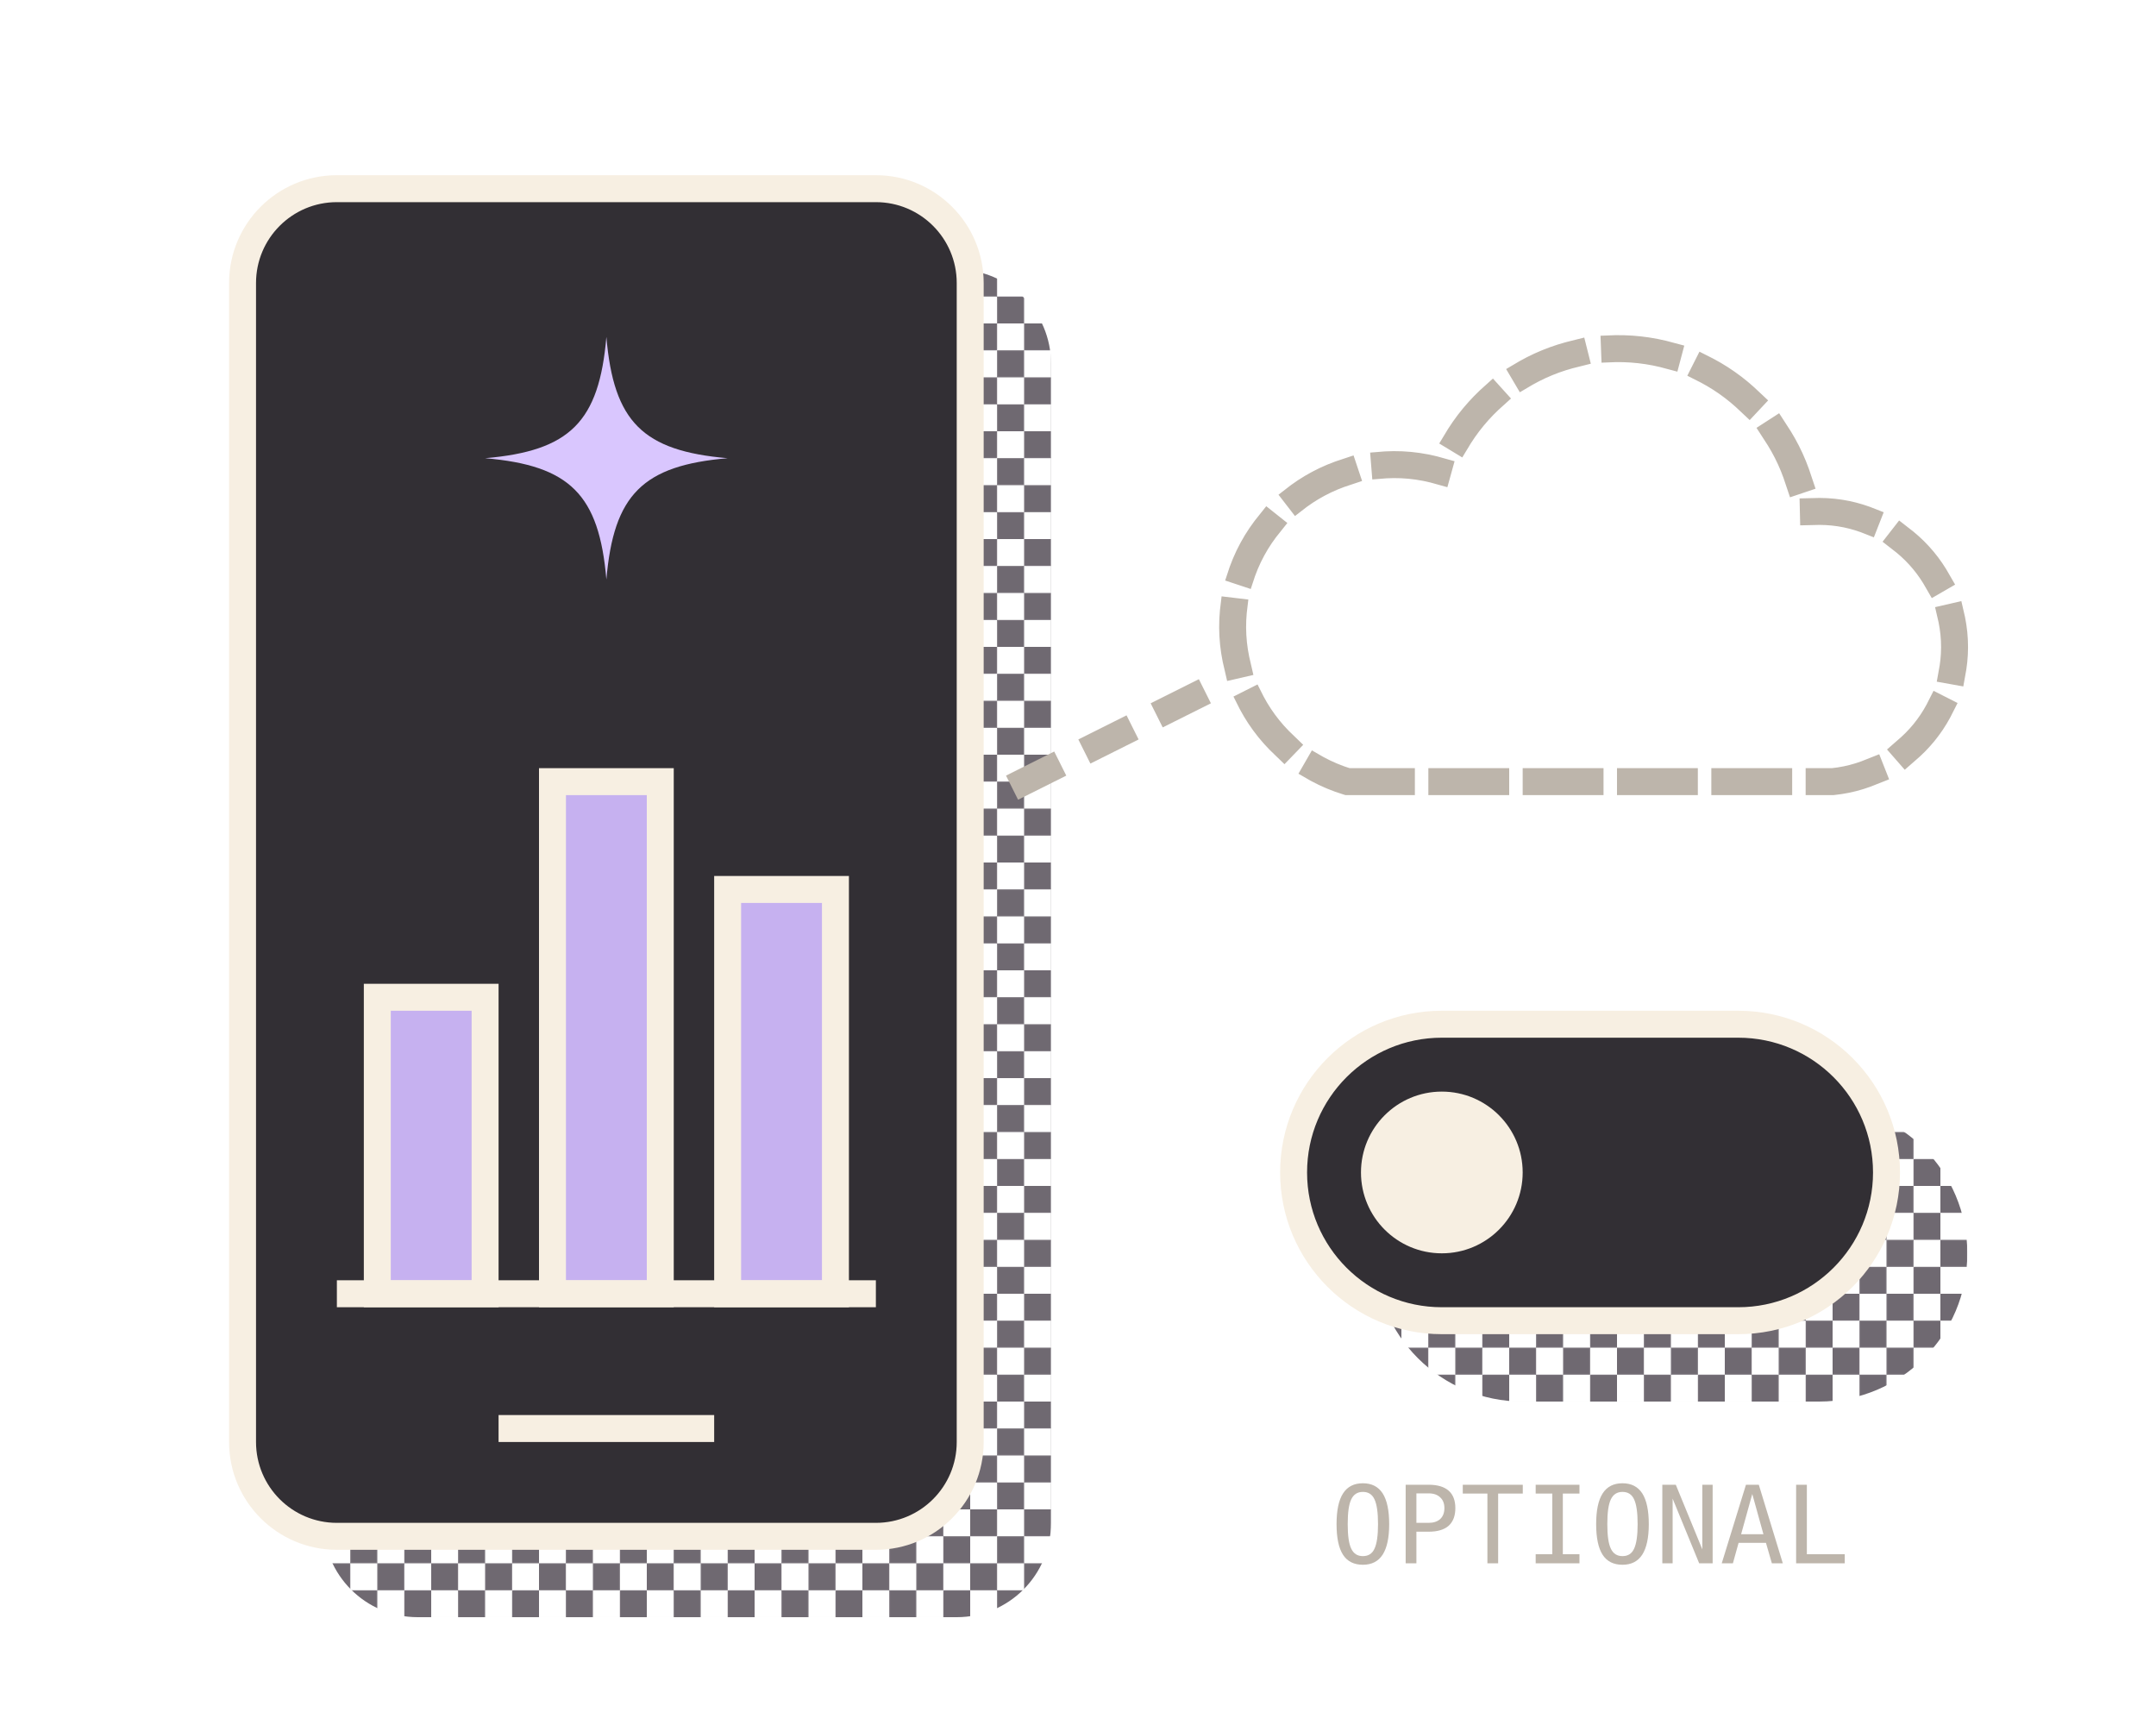
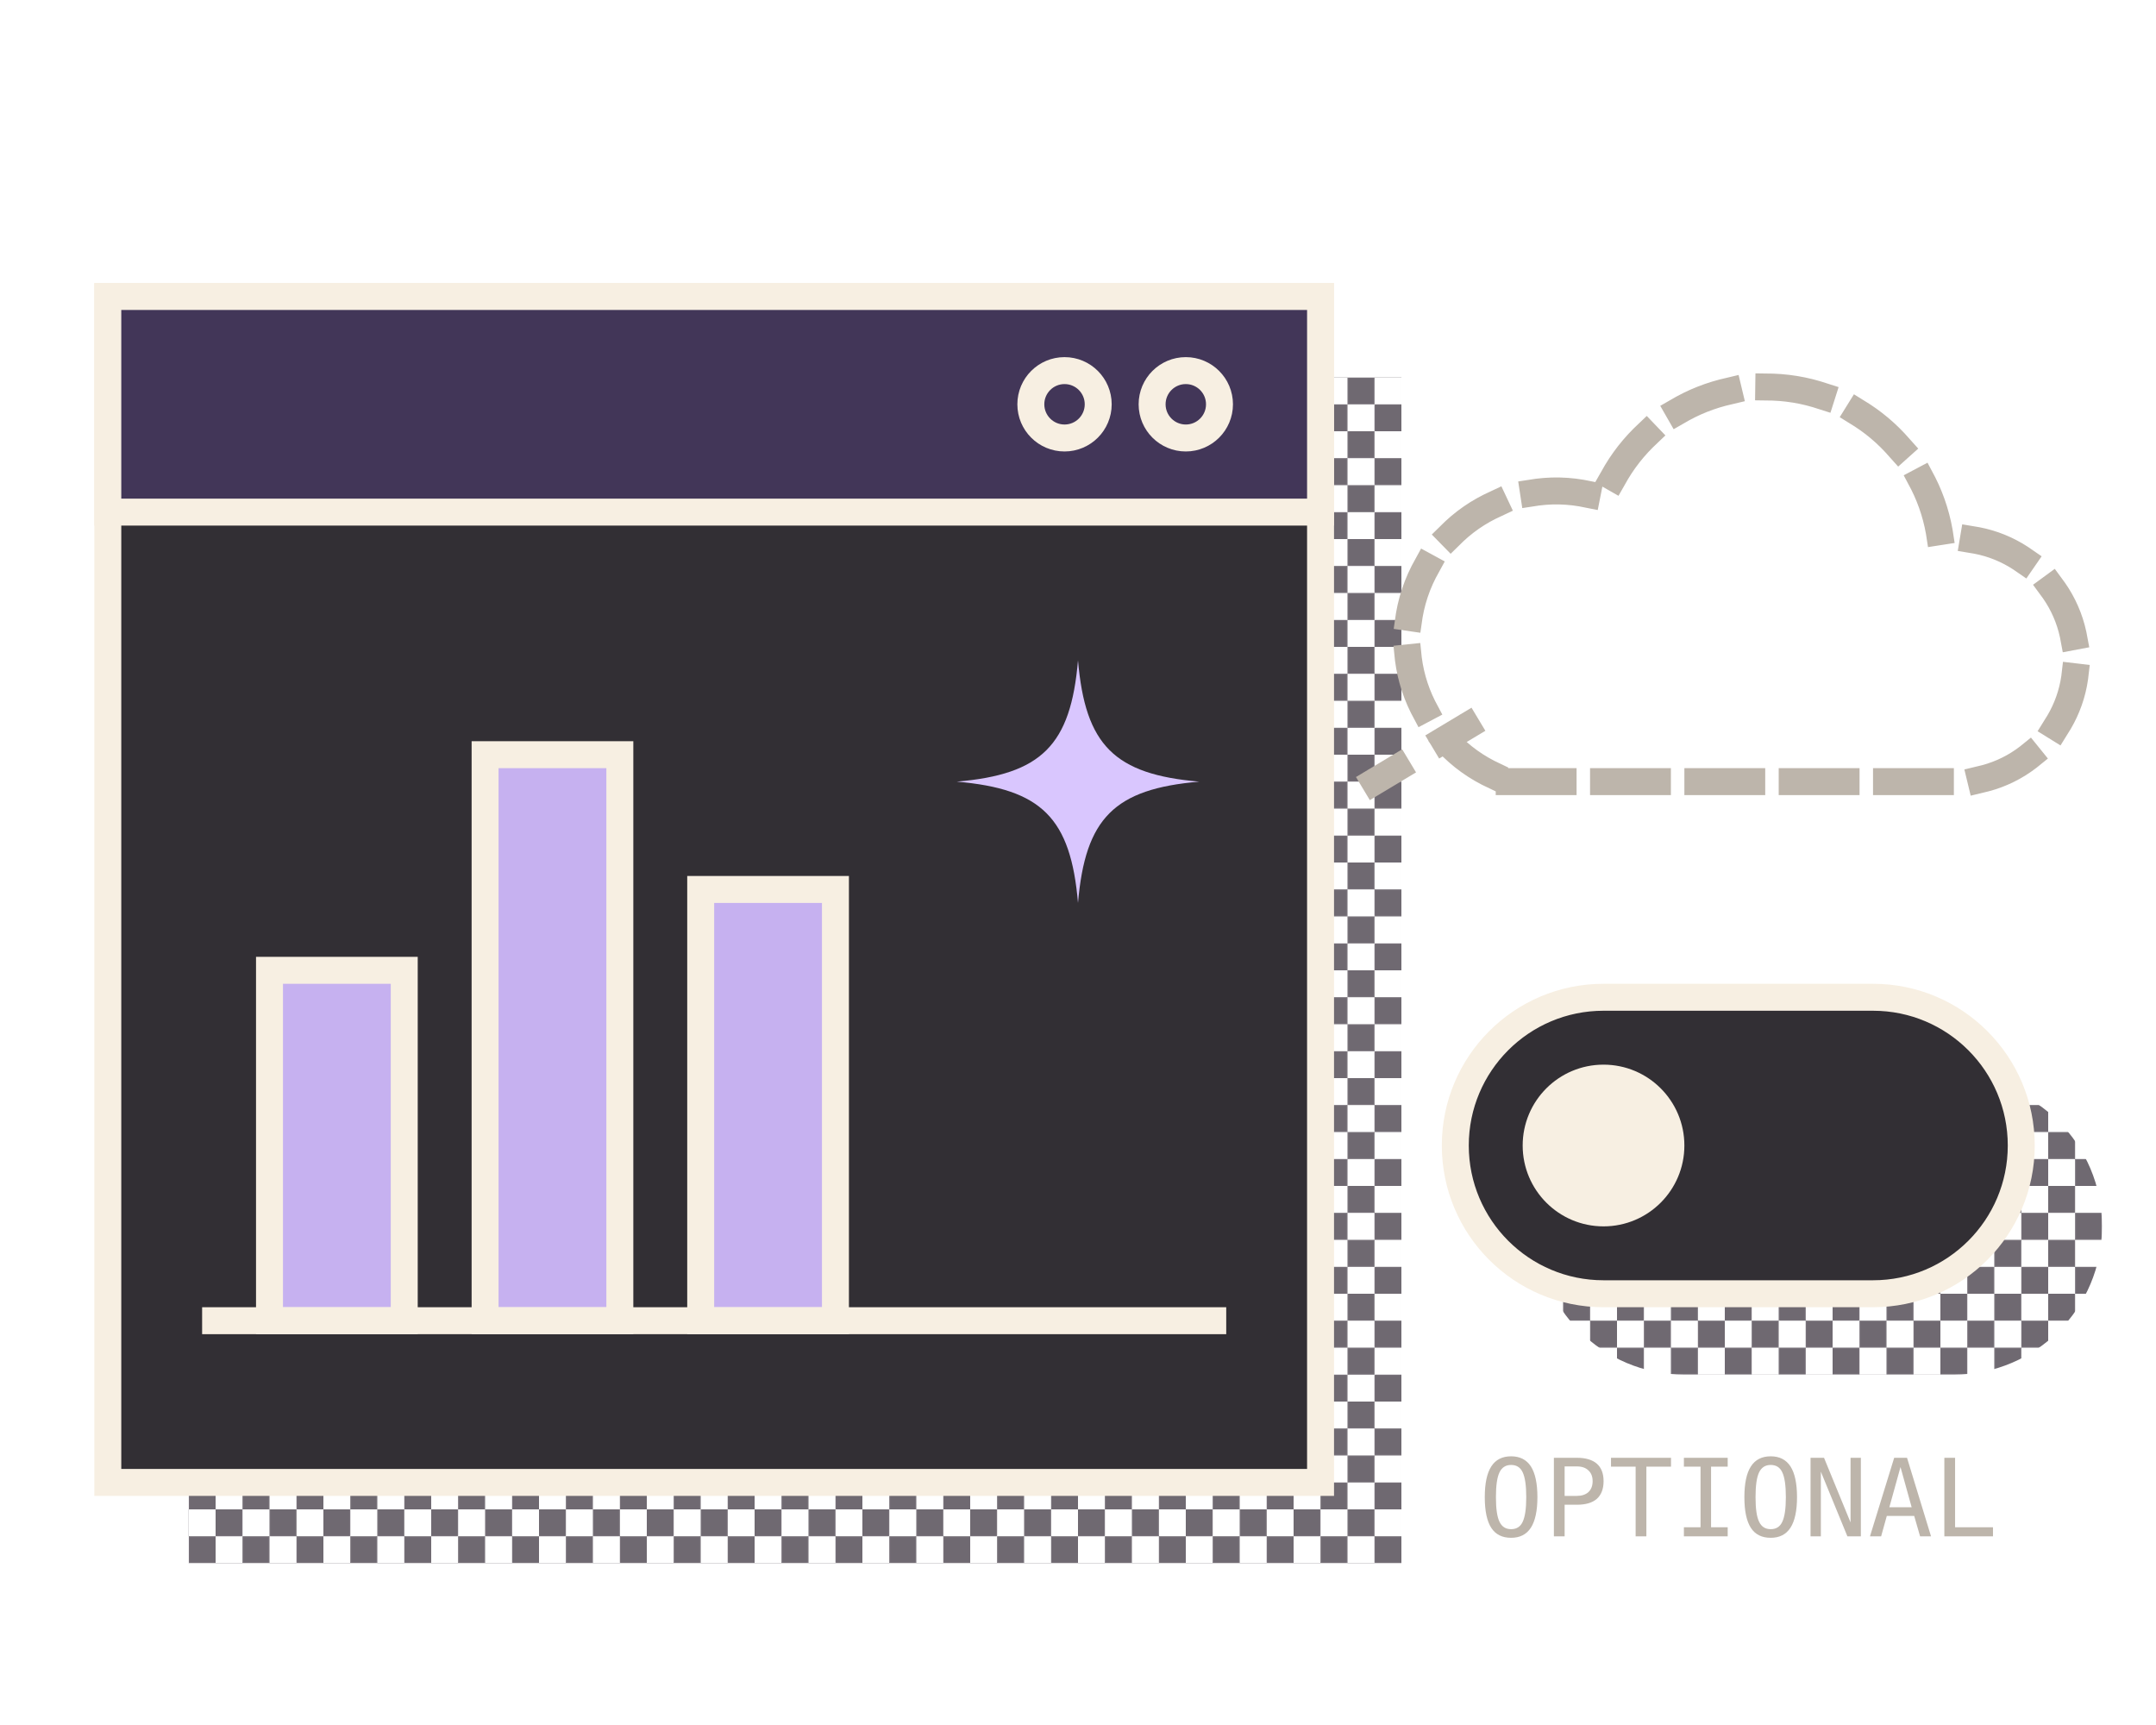
<svg xmlns="http://www.w3.org/2000/svg" width="160" height="128" viewBox="0 0 160 128" role="img" aria-label="offline">
  <defs>
    <pattern id="d-offline" width="4" height="4" patternUnits="userSpaceOnUse">
      <rect width="2" height="2" style="fill:#6f6971" />
      <rect x="2" y="2" width="2" height="2" style="fill:#6f6971" />
    </pattern>
  </defs>
  <g transform="translate(6 6)" style="fill:url(#d-offline)">
-     <rect x="18" y="14" width="54" height="100" rx="7" />
+     <rect x="8" y="22" width="90" height="88" />
  </g>
-   <rect x="18" y="14" width="54" height="100" rx="7" style="fill:#322f34;stroke:#f7efe2" stroke-width="2" />
-   <path d="M38 106H52" style="fill:none;stroke:#f7efe2" stroke-width="2" stroke-linecap="square" stroke-linejoin="miter" />
-   <rect x="28" y="74" width="8" height="22" rx="0" style="fill:#c6b1f0;stroke:#f7efe2" stroke-width="2" />
-   <rect x="41" y="58" width="8" height="38" rx="0" style="fill:#c6b1f0;stroke:#f7efe2" stroke-width="2" />
-   <rect x="54" y="66" width="8" height="30" rx="0" style="fill:#c6b1f0;stroke:#f7efe2" stroke-width="2" />
-   <path d="M26 96H64" style="fill:none;stroke:#f7efe2" stroke-width="2" stroke-linecap="square" stroke-linejoin="miter" />
-   <path d="M45 25C45.54 31.3 47.7 33.46 54 34C47.7 34.54 45.54 36.7 45 43C44.46 36.7 42.3 34.54 36 34C42.3 33.46 44.46 31.3 45 25Z" style="fill:#d9c6fe" />
-   <path d="M76 58L92 50" style="fill:none;stroke:#bdb5ab" stroke-width="2" stroke-linecap="square" stroke-linejoin="miter" stroke-dasharray="2 4" />
-   <path d="M100 58H136A10 10 0 0 0 134 38A14 14 0 0 0 107 35A11 11 0 0 0 100 58Z" style="fill:none;stroke:#bdb5ab" stroke-width="2" stroke-linecap="square" stroke-linejoin="miter" stroke-dasharray="4 3" />
+   <rect x="8" y="22" width="90" height="88" rx="0" style="fill:#322f34;stroke:#f7efe2" stroke-width="2" />
+   <rect x="8" y="22" width="90" height="16" rx="0" style="fill:#423658;stroke:#f7efe2" stroke-width="2" />
+   <circle cx="88" cy="30" r="2.5" style="fill:none;stroke:#f7efe2" stroke-width="2" />
+   <circle cx="79" cy="30" r="2.5" style="fill:none;stroke:#f7efe2" stroke-width="2" />
+   <rect x="20" y="72" width="10" height="26" rx="0" style="fill:#c6b1f0;stroke:#f7efe2" stroke-width="2" />
+   <rect x="36" y="56" width="10" height="42" rx="0" style="fill:#c6b1f0;stroke:#f7efe2" stroke-width="2" />
+   <rect x="52" y="66" width="10" height="32" rx="0" style="fill:#c6b1f0;stroke:#f7efe2" stroke-width="2" />
+   <path d="M16 98H90" style="fill:none;stroke:#f7efe2" stroke-width="2" stroke-linecap="square" stroke-linejoin="miter" />
+   <path d="M80 49C80.54 55.3 82.7 57.46 89 58C82.7 58.54 80.54 60.7 80 67C79.46 60.7 77.3 58.54 71 58C77.3 57.46 79.46 55.3 80 49Z" style="fill:#d9c6fe" />
+   <path d="M102 58L112 52" style="fill:none;stroke:#bdb5ab" stroke-width="2" stroke-linecap="square" stroke-linejoin="miter" stroke-dasharray="2 4" />
+   <path d="M112 58H146A9 9 0 0 0 144 40A13 13 0 0 0 119 37A10 10 0 0 0 112 58Z" style="fill:none;stroke:#bdb5ab" stroke-width="2" stroke-linecap="square" stroke-linejoin="miter" stroke-dasharray="4 3" />
  <g transform="translate(6 6)" style="fill:url(#d-offline)">
-     <rect x="96" y="76" width="44" height="22" rx="11" />
+     <rect x="108" y="74" width="42" height="22" rx="11" />
  </g>
-   <rect x="96" y="76" width="44" height="22" rx="11" style="fill:#322f34;stroke:#f7efe2" stroke-width="2" />
-   <circle cx="107" cy="87" r="6" style="fill:#f7efe2" />
-   <text x="118" y="116" text-anchor="middle" font-family="DM Mono, monospace" font-size="8" font-weight="500" style="fill:#bdb5ab">OPTIONAL</text>
+   <rect x="108" y="74" width="42" height="22" rx="11" style="fill:#322f34;stroke:#f7efe2" stroke-width="2" />
+   <circle cx="119" cy="85" r="6" style="fill:#f7efe2" />
+   <text x="129" y="114" text-anchor="middle" font-family="DM Mono, monospace" font-size="8" font-weight="500" style="fill:#bdb5ab">OPTIONAL</text>
</svg>
